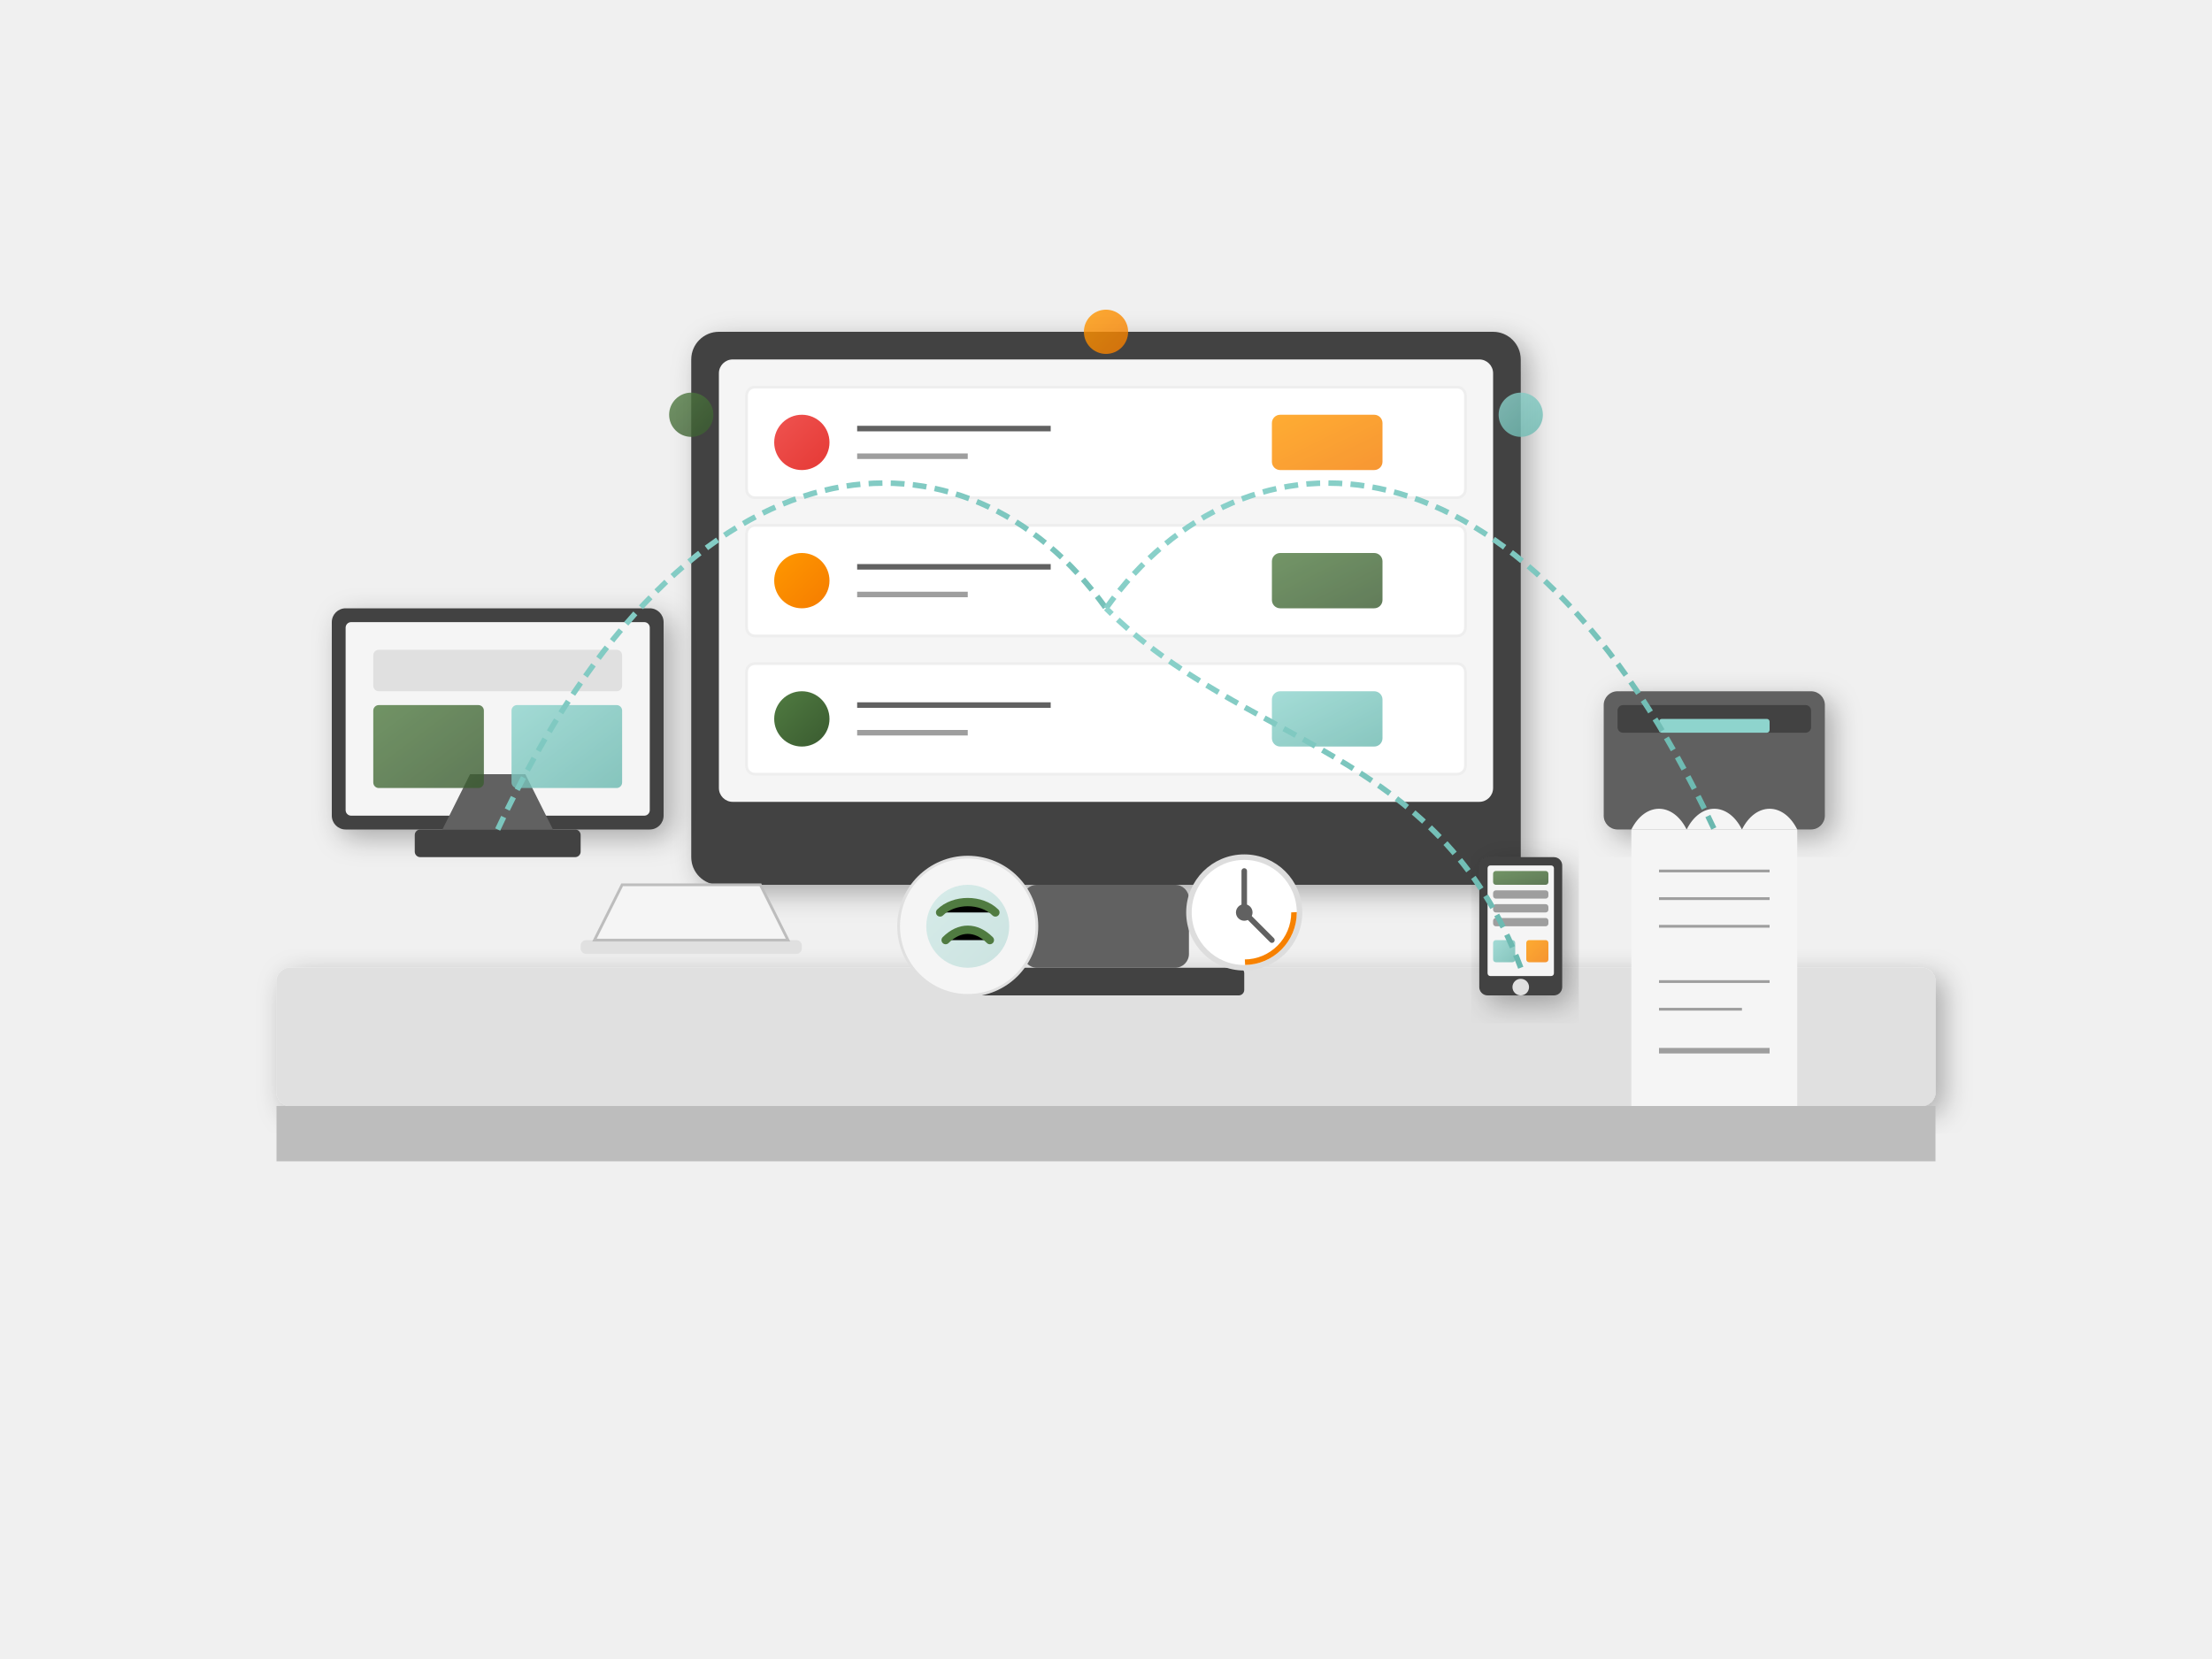
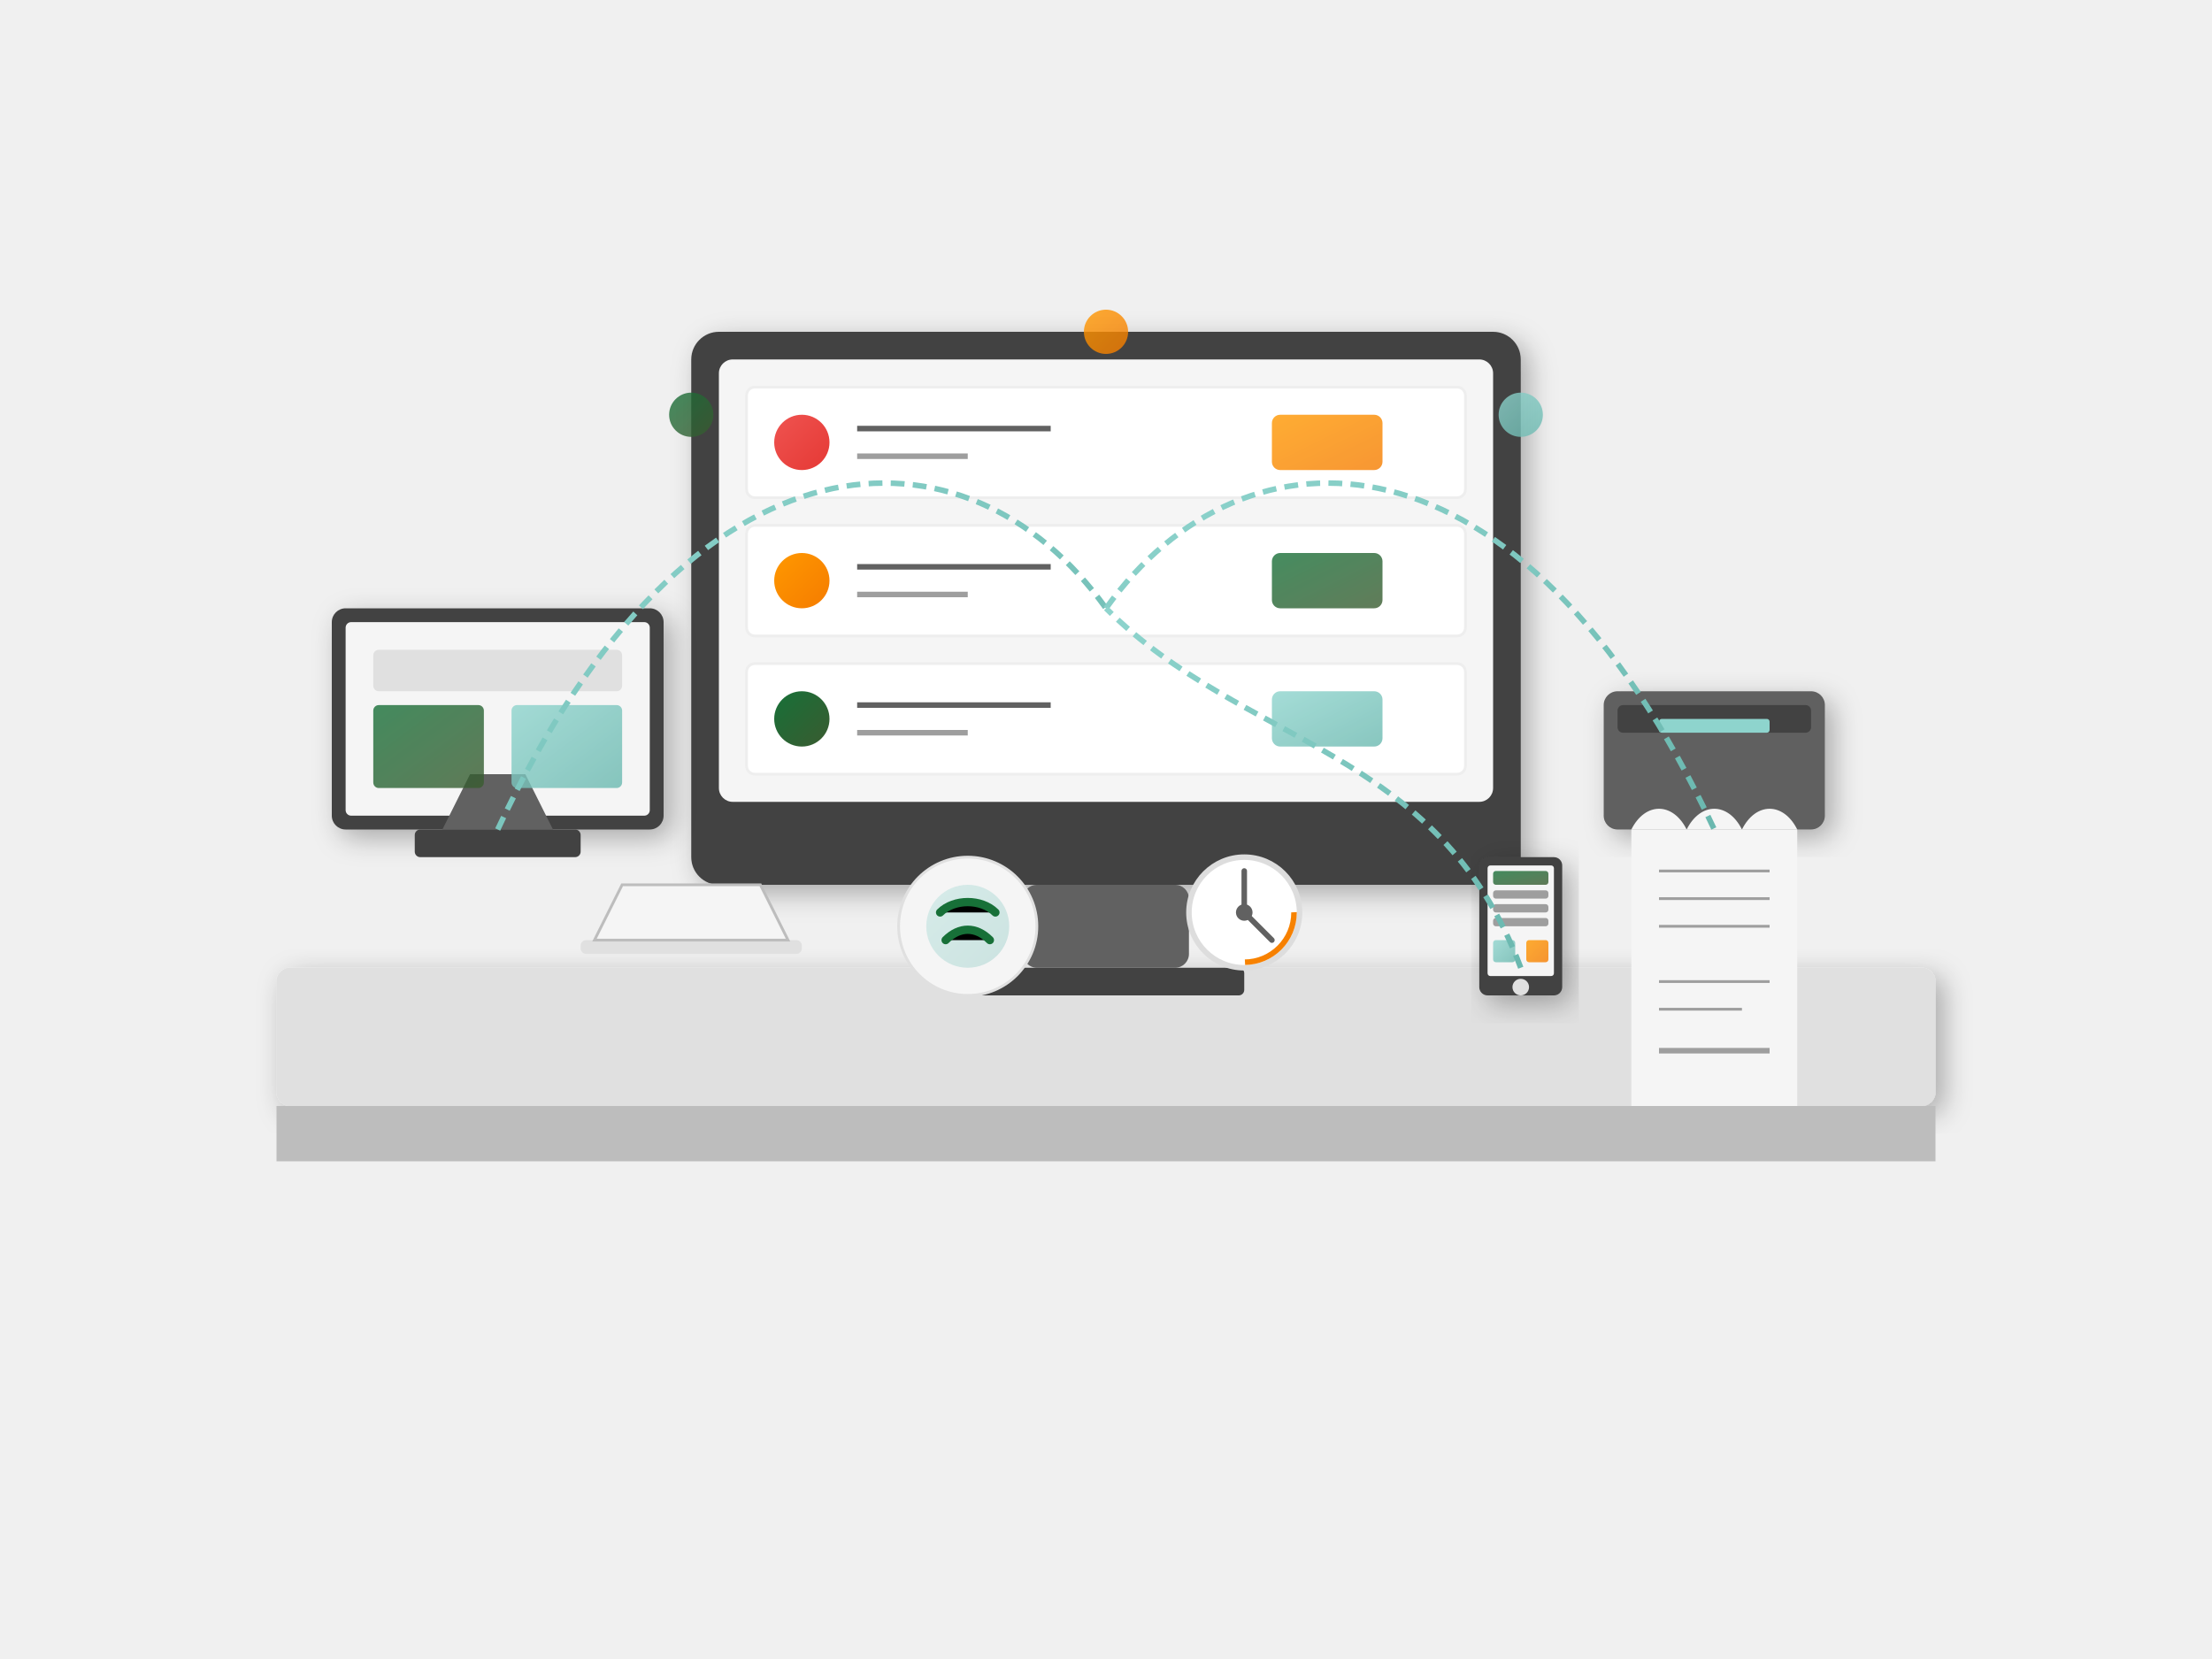
<svg xmlns="http://www.w3.org/2000/svg" width="800" height="600" viewBox="0 0 800 600">
  <defs>
    <linearGradient id="greenGradient" x1="0%" y1="0%" x2="100%" y2="100%">
-       <stop offset="0%" style="stop-color:#507b41;stop-opacity:1" />
+       <stop offset="0%" style="stop-color:#177038;stop-opacity:1" />
      <stop offset="100%" style="stop-color:#3a5b30;stop-opacity:1" />
    </linearGradient>
    <linearGradient id="turquoiseGradient" x1="0%" y1="0%" x2="100%" y2="100%">
      <stop offset="0%" style="stop-color:#8ed4cd;stop-opacity:1" />
      <stop offset="100%" style="stop-color:#6ab8af;stop-opacity:1" />
    </linearGradient>
    <linearGradient id="orangeGradient" x1="0%" y1="0%" x2="100%" y2="100%">
      <stop offset="0%" style="stop-color:#ff9800;stop-opacity:1" />
      <stop offset="100%" style="stop-color:#f57c00;stop-opacity:1" />
    </linearGradient>
    <linearGradient id="redGradient" x1="0%" y1="0%" x2="100%" y2="100%">
      <stop offset="0%" style="stop-color:#ef5350;stop-opacity:1" />
      <stop offset="100%" style="stop-color:#e53935;stop-opacity:1" />
    </linearGradient>
    <filter id="shadow" x="-20%" y="-20%" width="140%" height="140%">
      <feDropShadow dx="3" dy="3" stdDeviation="5" flood-opacity="0.3" />
    </filter>
  </defs>
  <rect x="0" y="0" width="800" height="600" fill="transparent" />
  <rect x="100" y="350" width="600" height="50" rx="5" ry="5" fill="#e0e0e0" filter="url(#shadow)" />
  <rect x="100" y="400" width="600" height="20" fill="#bdbdbd" />
  <g transform="translate(400, 220)">
    <rect x="-150" y="-100" width="300" height="200" rx="10" ry="10" fill="#424242" filter="url(#shadow)" />
    <rect x="-140" y="-90" width="280" height="160" rx="5" ry="5" fill="#f5f5f5" />
    <rect x="-30" y="100" width="60" height="30" rx="5" ry="5" fill="#616161" />
    <rect x="-50" y="130" width="100" height="10" rx="2" ry="2" fill="#424242" />
    <rect x="-130" y="-80" width="260" height="40" rx="3" ry="3" fill="#fff" stroke="#eee" stroke-width="1" />
    <rect x="-120" y="-70" width="20" height="20" rx="10" ry="10" fill="url(#redGradient)" />
    <line x1="-90" y1="-65" x2="-20" y2="-65" stroke="#616161" stroke-width="2" />
    <line x1="-90" y1="-55" x2="-50" y2="-55" stroke="#9e9e9e" stroke-width="2" />
    <rect x="60" y="-70" width="40" height="20" rx="3" ry="3" fill="url(#orangeGradient)" opacity="0.8" />
    <rect x="-130" y="-30" width="260" height="40" rx="3" ry="3" fill="#fff" stroke="#eee" stroke-width="1" />
    <rect x="-120" y="-20" width="20" height="20" rx="10" ry="10" fill="url(#orangeGradient)" />
    <line x1="-90" y1="-15" x2="-20" y2="-15" stroke="#616161" stroke-width="2" />
    <line x1="-90" y1="-5" x2="-50" y2="-5" stroke="#9e9e9e" stroke-width="2" />
    <rect x="60" y="-20" width="40" height="20" rx="3" ry="3" fill="url(#greenGradient)" opacity="0.8" />
    <rect x="-130" y="20" width="260" height="40" rx="3" ry="3" fill="#fff" stroke="#eee" stroke-width="1" />
    <rect x="-120" y="30" width="20" height="20" rx="10" ry="10" fill="url(#greenGradient)" />
    <line x1="-90" y1="35" x2="-20" y2="35" stroke="#616161" stroke-width="2" />
    <line x1="-90" y1="45" x2="-50" y2="45" stroke="#9e9e9e" stroke-width="2" />
    <rect x="60" y="30" width="40" height="20" rx="3" ry="3" fill="url(#turquoiseGradient)" opacity="0.8" />
  </g>
  <g transform="translate(180, 300)">
    <rect x="-60" y="-80" width="120" height="80" rx="5" ry="5" fill="#424242" filter="url(#shadow)" />
    <rect x="-55" y="-75" width="110" height="70" rx="2" ry="2" fill="#f5f5f5" />
    <path d="M-20,0 L20,0 L10,-20 L-10,-20 Z" fill="#616161" />
    <rect x="-30" y="0" width="60" height="10" rx="2" ry="2" fill="#424242" />
    <rect x="-45" y="-65" width="90" height="15" rx="2" ry="2" fill="#e0e0e0" />
    <rect x="-45" y="-45" width="40" height="30" rx="2" ry="2" fill="url(#greenGradient)" opacity="0.8" />
    <rect x="5" y="-45" width="40" height="30" rx="2" ry="2" fill="url(#turquoiseGradient)" opacity="0.8" />
  </g>
  <g transform="translate(620, 300)">
    <rect x="-40" y="-50" width="80" height="50" rx="5" ry="5" fill="#616161" filter="url(#shadow)" />
    <rect x="-35" y="-45" width="70" height="10" rx="2" ry="2" fill="#424242" />
    <rect x="-20" y="-40" width="40" height="5" rx="1" ry="1" fill="#8ed4cd" />
    <rect x="-30" y="0" width="60" height="100" fill="#f5f5f5" />
    <path d="M-30,0 C-25,-10 -15,-10 -10,0 C-5,-10 5,-10 10,0 C15,-10 25,-10 30,0" fill="#f5f5f5" />
    <line x1="-20" y1="15" x2="20" y2="15" stroke="#9e9e9e" stroke-width="1" />
    <line x1="-20" y1="25" x2="20" y2="25" stroke="#9e9e9e" stroke-width="1" />
    <line x1="-20" y1="35" x2="20" y2="35" stroke="#9e9e9e" stroke-width="1" />
    <line x1="-20" y1="55" x2="20" y2="55" stroke="#9e9e9e" stroke-width="1" />
    <line x1="-20" y1="65" x2="10" y2="65" stroke="#9e9e9e" stroke-width="1" />
    <line x1="-20" y1="80" x2="20" y2="80" stroke="#9e9e9e" stroke-width="2" />
  </g>
  <g transform="translate(250, 350)">
    <rect x="-40" y="-10" width="80" height="5" rx="2" ry="2" fill="#e0e0e0" />
    <path d="M-35,-10 L35,-10 L25,-30 L-25,-30 Z" fill="#f5f5f5" stroke="#bdbdbd" stroke-width="1" />
  </g>
  <g transform="translate(350, 350)">
    <circle cx="0" cy="-15" r="25" fill="#f5f5f5" stroke="#e0e0e0" stroke-width="1" />
    <circle cx="0" cy="-15" r="15" fill="url(#turquoiseGradient)" opacity="0.3" />
-     <path d="M-10,-20 C-5,-25 5,-25 10,-20" stroke="#507b41" stroke-width="3" stroke-linecap="round" />
-     <path d="M-8,-10 C-3,-15 3,-15 8,-10" stroke="#507b41" stroke-width="3" stroke-linecap="round" />
+     <path d="M-10,-20 C-5,-25 5,-25 10,-20" stroke="#177038" stroke-width="3" stroke-linecap="round" />
+     <path d="M-8,-10 C-3,-15 3,-15 8,-10" stroke="#177038" stroke-width="3" stroke-linecap="round" />
  </g>
  <g transform="translate(450, 350)">
    <circle cx="0" cy="-20" r="20" fill="#fff" stroke="#ddd" stroke-width="2" />
    <circle cx="0" cy="-20" r="18" fill="transparent" stroke="url(#orangeGradient)" stroke-width="2" stroke-dasharray="28 85" />
    <circle cx="0" cy="-20" r="3" fill="#616161" />
    <line x1="0" y1="-20" x2="0" y2="-35" stroke="#616161" stroke-width="2" stroke-linecap="round" />
    <line x1="0" y1="-20" x2="10" y2="-10" stroke="#616161" stroke-width="2" stroke-linecap="round" />
  </g>
  <g transform="translate(550, 350)">
    <rect x="-15" y="-40" width="30" height="50" rx="3" ry="3" fill="#424242" filter="url(#shadow)" />
    <rect x="-12" y="-37" width="24" height="40" rx="1" ry="1" fill="#f5f5f5" />
    <circle cx="0" cy="7" r="3" fill="#e0e0e0" />
    <rect x="-10" y="-35" width="20" height="5" rx="1" ry="1" fill="url(#greenGradient)" opacity="0.8" />
    <rect x="-10" y="-28" width="20" height="3" rx="1" ry="1" fill="#9e9e9e" />
    <rect x="-10" y="-23" width="20" height="3" rx="1" ry="1" fill="#9e9e9e" />
    <rect x="-10" y="-18" width="20" height="3" rx="1" ry="1" fill="#9e9e9e" />
    <rect x="-10" y="-10" width="8" height="8" rx="1" ry="1" fill="url(#turquoiseGradient)" opacity="0.8" />
    <rect x="2" y="-10" width="8" height="8" rx="1" ry="1" fill="url(#orangeGradient)" opacity="0.8" />
  </g>
  <path d="M180,300 C250,150 350,150 400,220" stroke="url(#turquoiseGradient)" stroke-width="2" stroke-dasharray="5,3" fill="none" />
  <path d="M400,220 C450,150 550,150 620,300" stroke="url(#turquoiseGradient)" stroke-width="2" stroke-dasharray="5,3" fill="none" />
  <path d="M550,350 C520,270 450,270 400,220" stroke="url(#turquoiseGradient)" stroke-width="2" stroke-dasharray="5,3" fill="none" />
  <circle cx="250" cy="150" r="8" fill="url(#greenGradient)" opacity="0.8" />
  <circle cx="400" cy="120" r="8" fill="url(#orangeGradient)" opacity="0.8" />
  <circle cx="550" cy="150" r="8" fill="url(#turquoiseGradient)" opacity="0.8" />
</svg>
